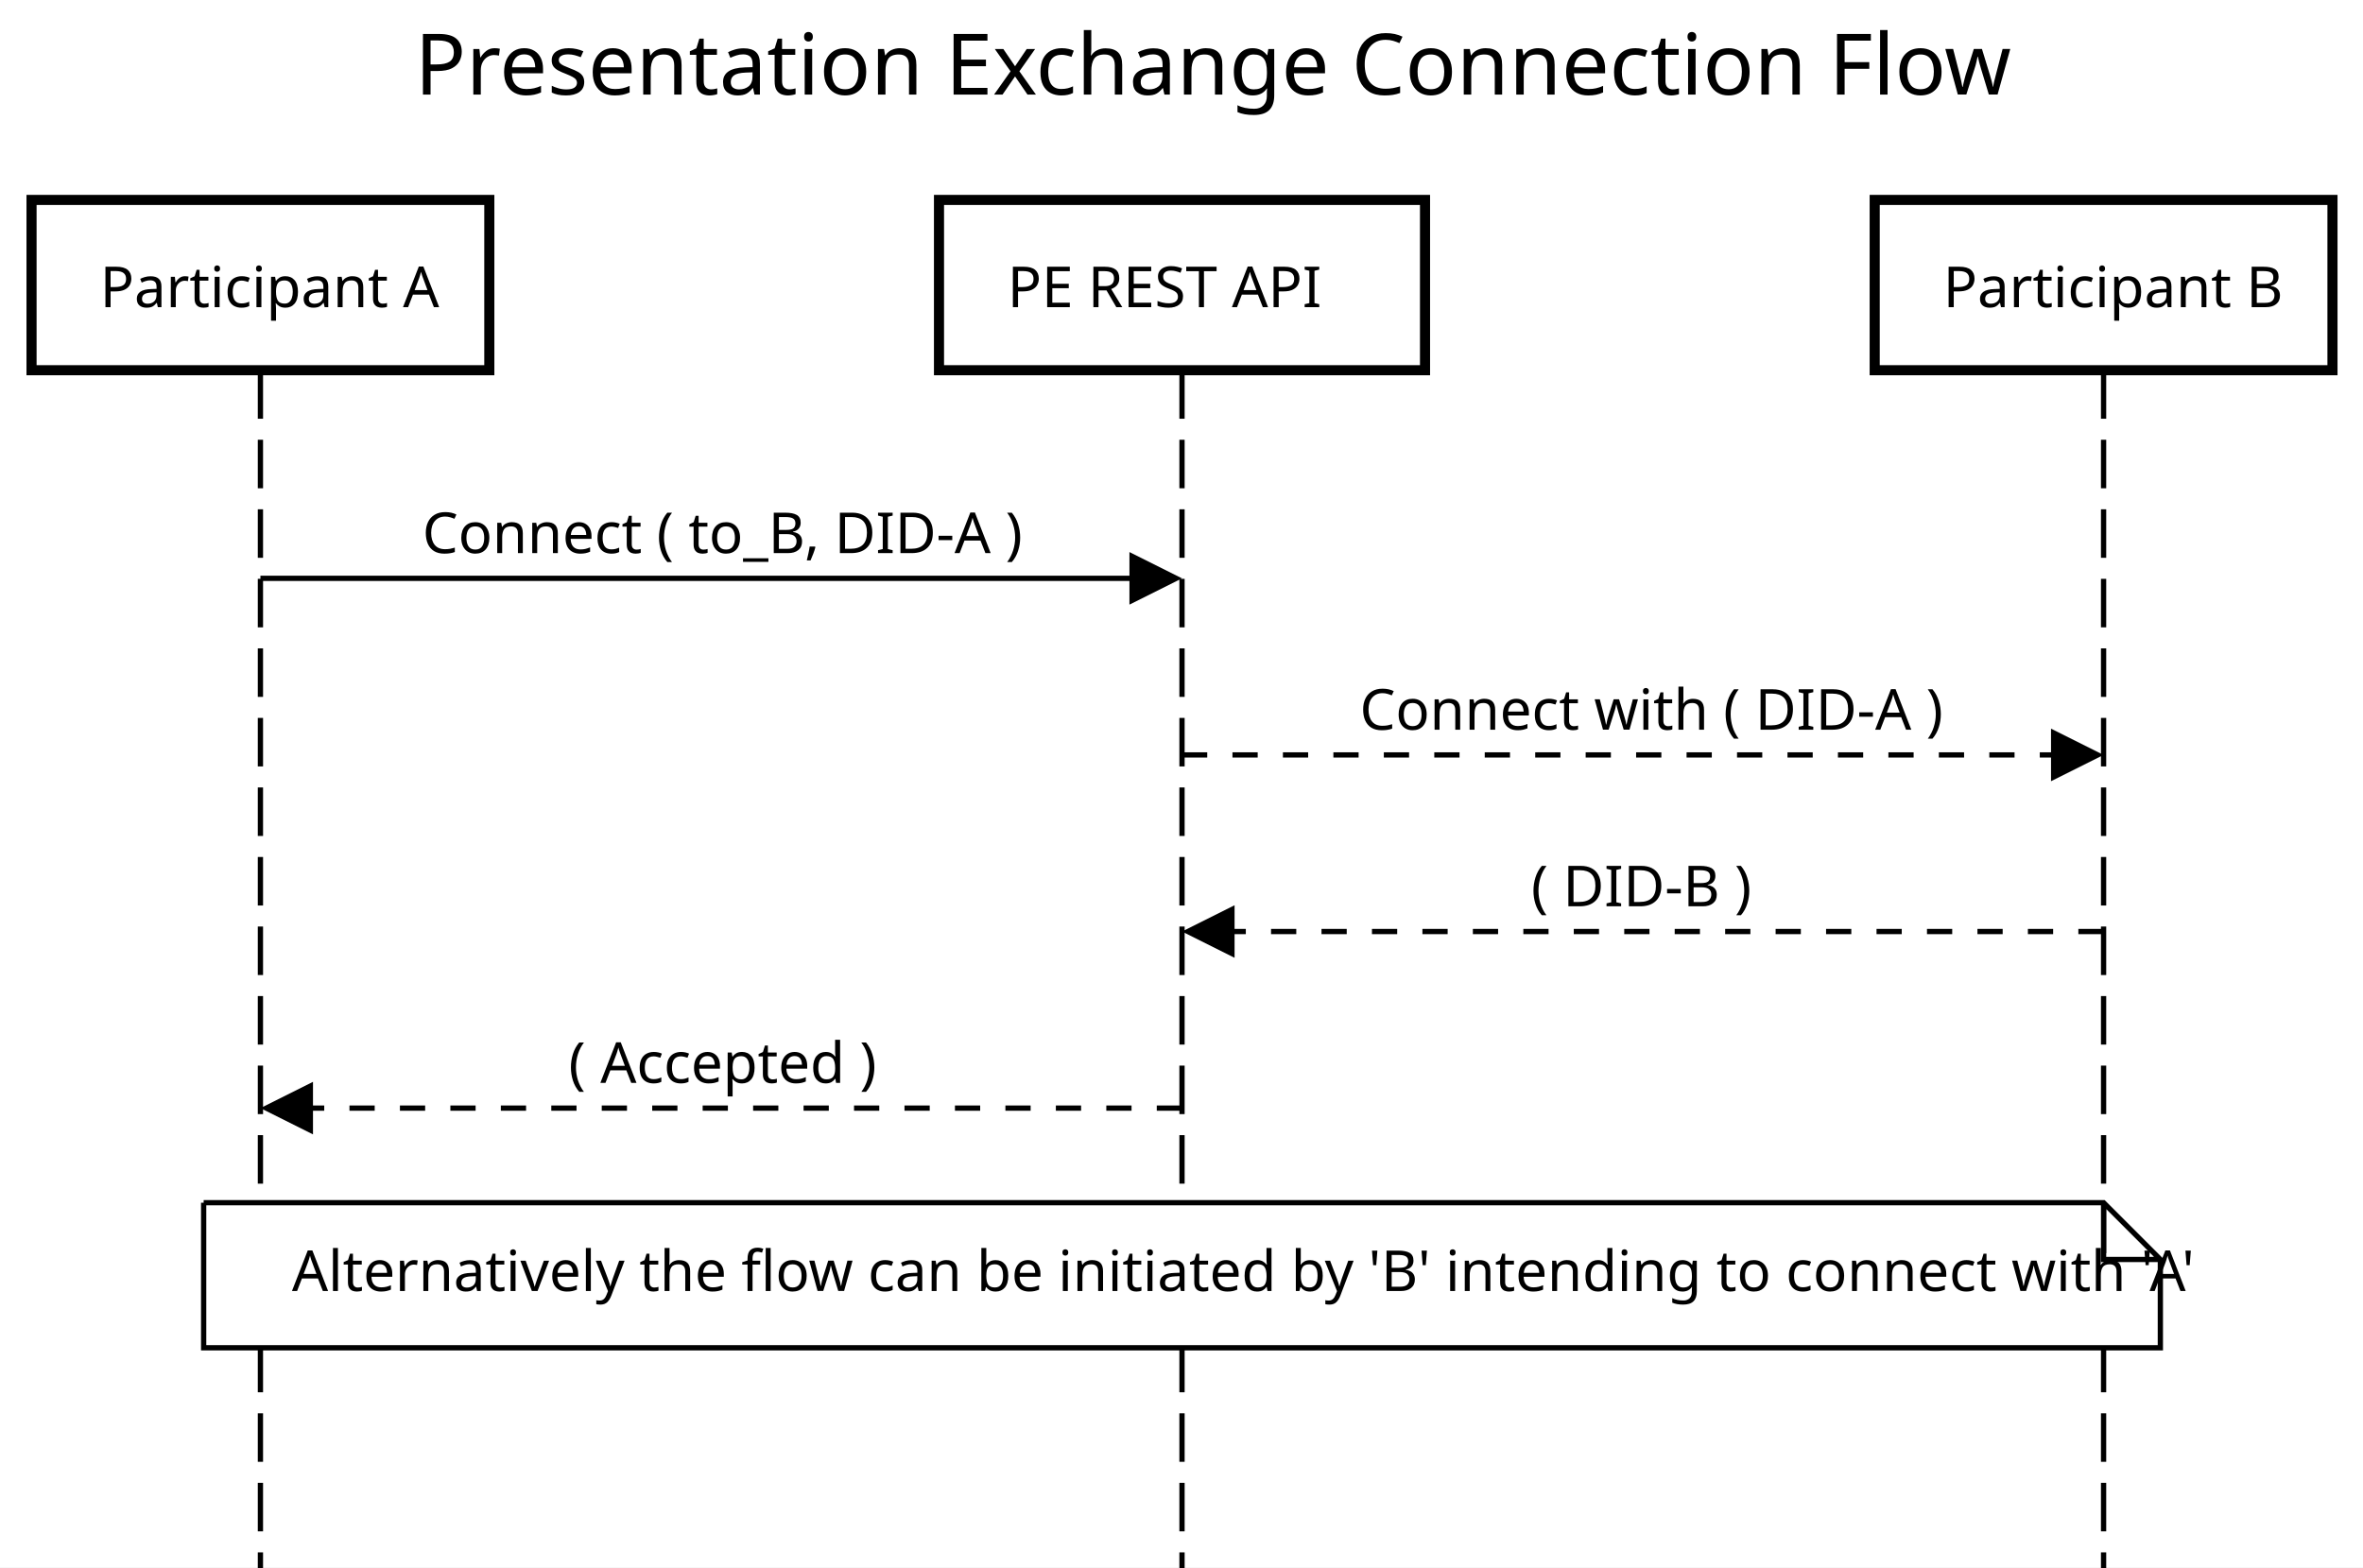
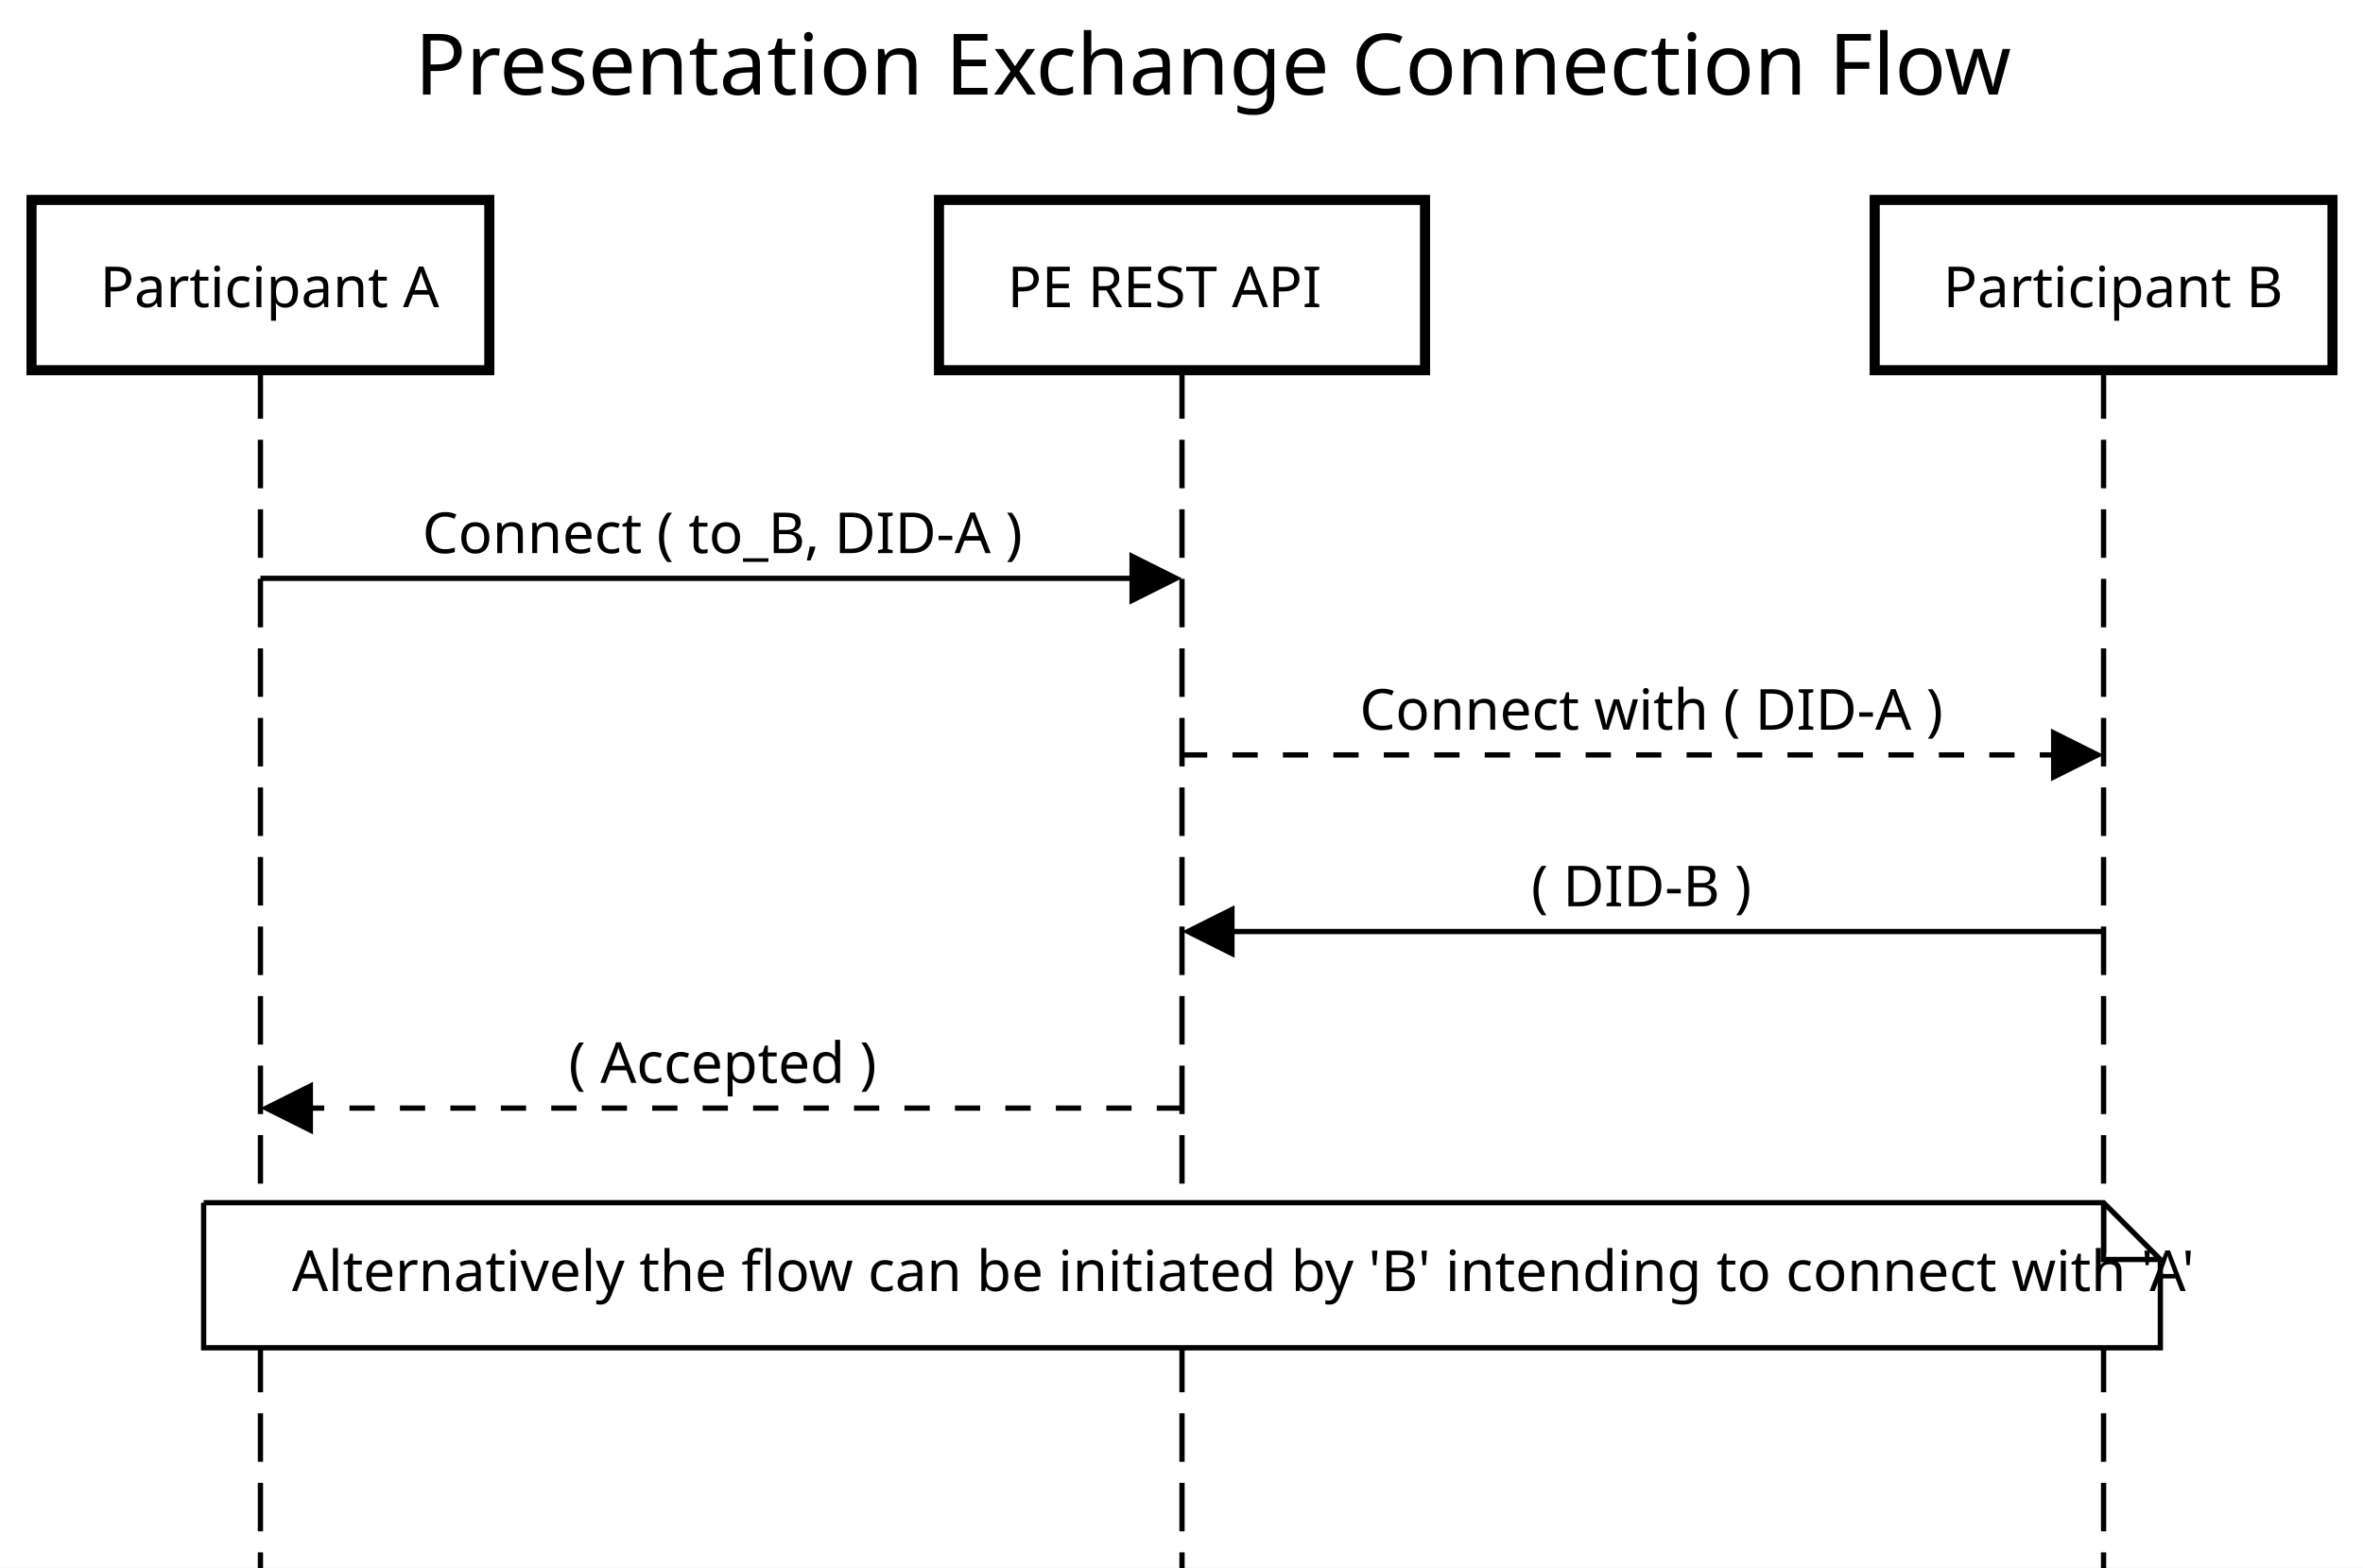
<svg xmlns="http://www.w3.org/2000/svg" version="1.1" width="612" height="406">
  <defs />
  <g>
    <g />
    <g />
    <g />
    <g />
    <g />
    <g>
      <rect fill="white" stroke="none" x="0" y="0" width="612" height="406" />
    </g>
    <g>
      <text fill="black" stroke="none" font-family="sans-serif" font-size="16.5pt" font-style="normal" font-weight="normal" text-decoration="normal" x="107.401" y="24.503" text-anchor="start" dominant-baseline="alphabetic" xml:space="preserve">Presentation Exchange Connection Flow</text>
    </g>
    <g />
    <g>
      <path fill="none" stroke="black" paint-order="fill stroke markers" d=" M 67.448 95.888 L 67.448 406.257" stroke-miterlimit="10" stroke-width="1.361" stroke-dasharray="12.566,5.445" />
      <path fill="none" stroke="black" paint-order="fill stroke markers" d=" M 306.131 95.888 L 306.131 406.257" stroke-miterlimit="10" stroke-width="1.361" stroke-dasharray="12.566,5.445" />
      <path fill="none" stroke="black" paint-order="fill stroke markers" d=" M 544.814 95.888 L 544.814 406.257" stroke-miterlimit="10" stroke-width="1.361" stroke-dasharray="12.566,5.445" />
    </g>
    <g>
      <path fill="none" stroke="none" />
      <g>
        <path fill="white" stroke="black" paint-order="fill stroke markers" d=" M 8.168 51.783 L 126.729 51.783 L 126.729 95.888 L 8.168 95.888 L 8.168 51.783 Z" stroke-miterlimit="10" stroke-width="2.614" stroke-dasharray="" />
      </g>
      <g>
        <g />
        <text fill="black" stroke="none" font-family="sans-serif" font-size="11pt" font-style="normal" font-weight="normal" text-decoration="normal" x="25.891" y="79.552" text-anchor="start" dominant-baseline="alphabetic" xml:space="preserve">Participant A</text>
      </g>
      <path fill="none" stroke="none" />
      <g>
        <path fill="white" stroke="black" paint-order="fill stroke markers" d=" M 243.193 51.783 L 369.069 51.783 L 369.069 95.888 L 243.193 95.888 L 243.193 51.783 Z" stroke-miterlimit="10" stroke-width="2.614" stroke-dasharray="" />
      </g>
      <g>
        <g />
        <text fill="black" stroke="none" font-family="sans-serif" font-size="11pt" font-style="normal" font-weight="normal" text-decoration="normal" x="260.916" y="79.552" text-anchor="start" dominant-baseline="alphabetic" xml:space="preserve">PE REST API</text>
      </g>
      <path fill="none" stroke="none" />
      <g>
        <path fill="white" stroke="black" paint-order="fill stroke markers" d=" M 485.533 51.783 L 604.094 51.783 L 604.094 95.888 L 485.533 95.888 L 485.533 51.783 Z" stroke-miterlimit="10" stroke-width="2.614" stroke-dasharray="" />
      </g>
      <g>
        <g />
        <text fill="black" stroke="none" font-family="sans-serif" font-size="11pt" font-style="normal" font-weight="normal" text-decoration="normal" x="503.257" y="79.552" text-anchor="start" dominant-baseline="alphabetic" xml:space="preserve">Participant B</text>
      </g>
    </g>
    <g>
      <g>
        <g>
          <rect fill="white" stroke="none" x="106.941" y="128.558" width="159.697" height="21.236" />
        </g>
        <text fill="black" stroke="none" font-family="sans-serif" font-size="11pt" font-style="normal" font-weight="normal" text-decoration="normal" x="109.392" y="143.26" text-anchor="start" dominant-baseline="alphabetic" xml:space="preserve">Connect ( to_B, DID-A )</text>
      </g>
      <g>
        <path fill="none" stroke="black" paint-order="fill stroke markers" d=" M 67.448 149.794 L 292.682 149.794" stroke-miterlimit="10" stroke-width="1.361" stroke-dasharray="" />
        <g transform="translate(306.131,149.7938) translate(-306.131,-149.7938)">
          <path fill="black" stroke="none" paint-order="stroke fill markers" d=" M 292.518 142.987 L 306.131 149.794 L 292.518 156.6 Z" />
        </g>
      </g>
      <g>
        <g>
          <rect fill="white" stroke="none" x="349.704" y="174.297" width="151.536" height="21.236" />
        </g>
        <text fill="black" stroke="none" font-family="sans-serif" font-size="11pt" font-style="normal" font-weight="normal" text-decoration="normal" x="352.155" y="188.998" text-anchor="start" dominant-baseline="alphabetic" xml:space="preserve">Connect with ( DID-A )</text>
      </g>
      <g>
        <path fill="none" stroke="black" paint-order="fill stroke markers" d=" M 306.131 195.532 L 531.365 195.532" stroke-miterlimit="10" stroke-width="1.361" stroke-dasharray="6.534" />
        <g transform="translate(544.8138,195.5324) translate(-544.8138,-195.5324)">
          <path fill="black" stroke="none" paint-order="stroke fill markers" d=" M 531.201 188.726 L 544.814 195.532 L 531.201 202.339 Z" />
        </g>
      </g>
      <g>
        <g>
          <rect fill="white" stroke="none" x="394.114" y="220.035" width="62.717" height="21.236" />
        </g>
        <text fill="black" stroke="none" font-family="sans-serif" font-size="11pt" font-style="normal" font-weight="normal" text-decoration="normal" x="396.564" y="234.737" text-anchor="start" dominant-baseline="alphabetic" xml:space="preserve">( DID-B )</text>
      </g>
      <g>
-         <path fill="none" stroke="black" paint-order="fill stroke markers" d=" M 544.814 241.271 L 319.58 241.271" stroke-miterlimit="10" stroke-width="1.361" stroke-dasharray="6.534" />
+         <path fill="none" stroke="black" paint-order="fill stroke markers" d=" M 544.814 241.271 L 319.58 241.271" stroke-miterlimit="10" stroke-width="1.361" stroke-dasharray="" />
        <g transform="translate(306.131,241.271) translate(-306.131,-241.271)">
          <path fill="black" stroke="none" paint-order="stroke fill markers" d=" M 319.744 234.465 L 306.131 241.271 L 319.744 248.077 Z" />
        </g>
      </g>
      <g>
        <g>
          <rect fill="white" stroke="none" x="144.823" y="265.774" width="83.934" height="21.236" />
        </g>
        <text fill="black" stroke="none" font-family="sans-serif" font-size="11pt" font-style="normal" font-weight="normal" text-decoration="normal" x="147.273" y="280.475" text-anchor="start" dominant-baseline="alphabetic" xml:space="preserve">( Accepted )</text>
      </g>
      <g>
        <path fill="none" stroke="black" paint-order="fill stroke markers" d=" M 306.131 287.01 L 80.897 287.01" stroke-miterlimit="10" stroke-width="1.361" stroke-dasharray="6.534" />
        <g transform="translate(67.44818,287.0095) translate(-67.44818,-287.0095)">
          <path fill="black" stroke="none" paint-order="stroke fill markers" d=" M 81.061 280.203 L 67.448 287.01 L 81.061 293.816 Z" />
        </g>
      </g>
      <path fill="white" stroke="black" paint-order="fill stroke markers" d=" M 52.746 311.512 L 544.814 311.512 L 559.516 326.214 L 559.516 349.083 L 52.746 349.083 L 52.746 311.512 M 544.814 311.512 L 544.814 326.214 L 559.516 326.214" stroke-miterlimit="10" stroke-width="1.361" stroke-dasharray="" />
      <g>
        <text fill="black" stroke="none" font-family="sans-serif" font-size="11pt" font-style="normal" font-weight="normal" text-decoration="normal" x="75.616" y="334.382" text-anchor="start" dominant-baseline="alphabetic" xml:space="preserve">Alternatively the flow can be initiated by 'B' intending to connect with 'A'</text>
      </g>
    </g>
    <g />
    <g />
    <g />
  </g>
</svg>
